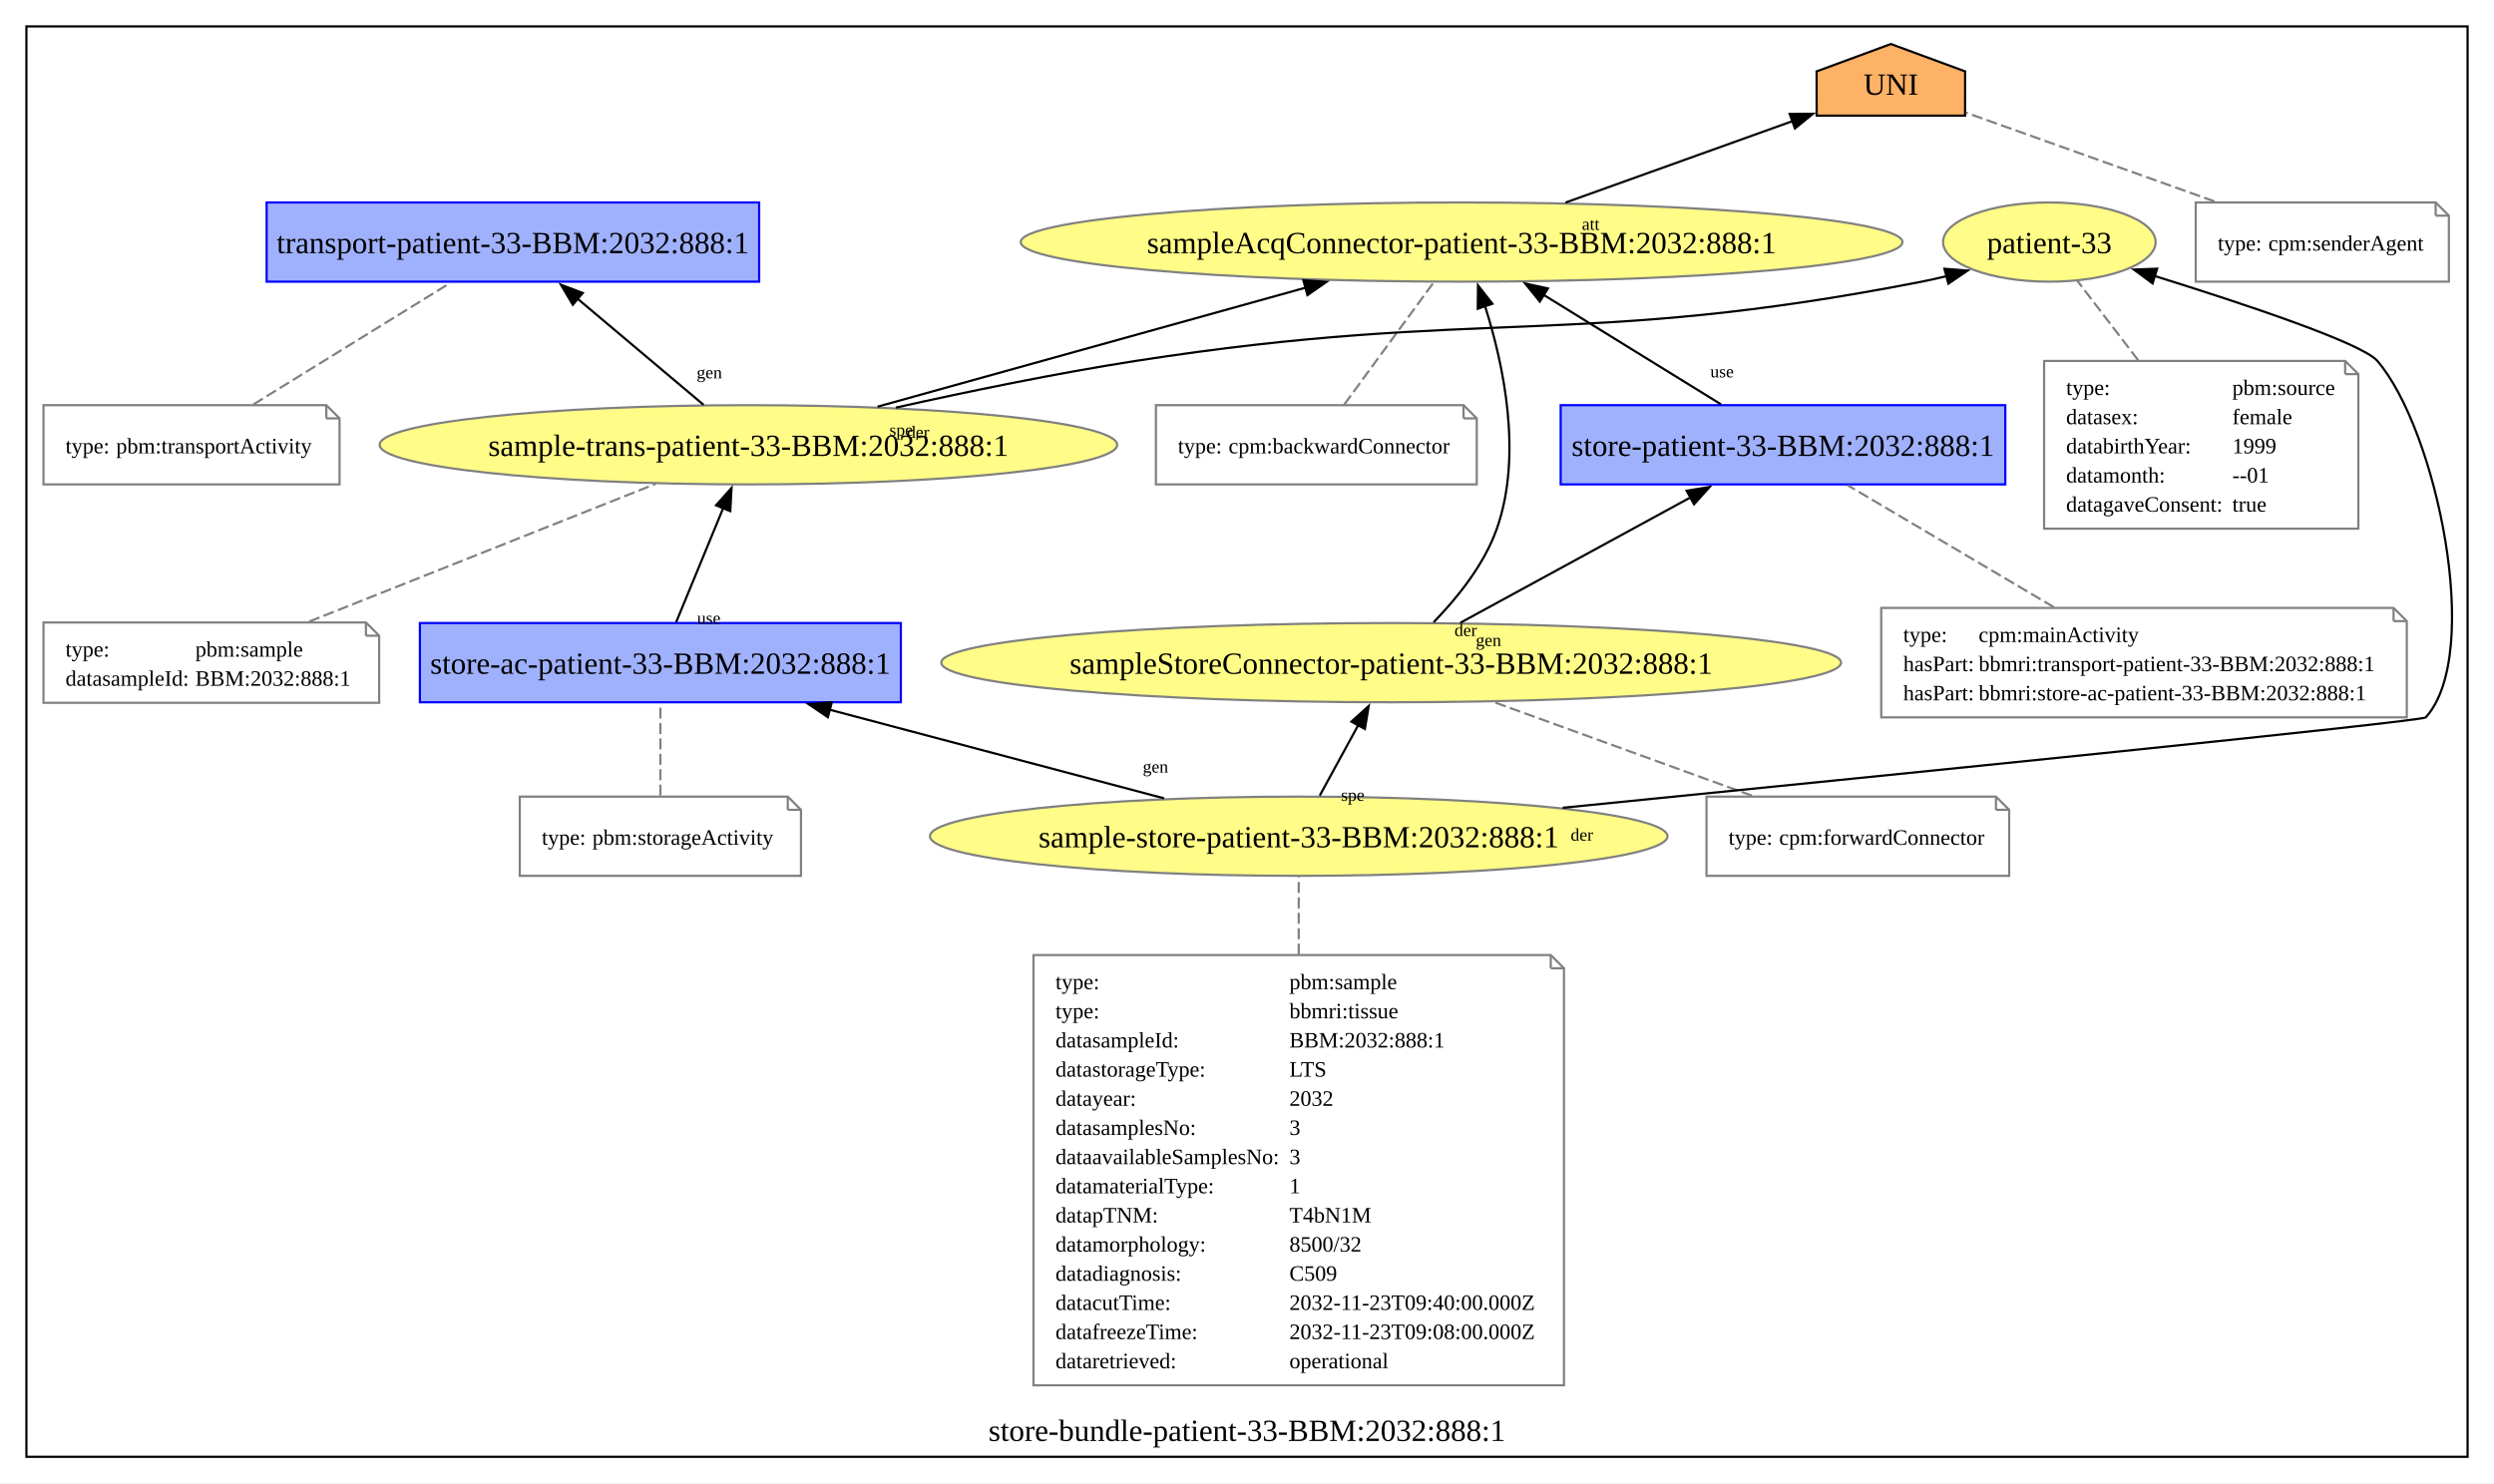
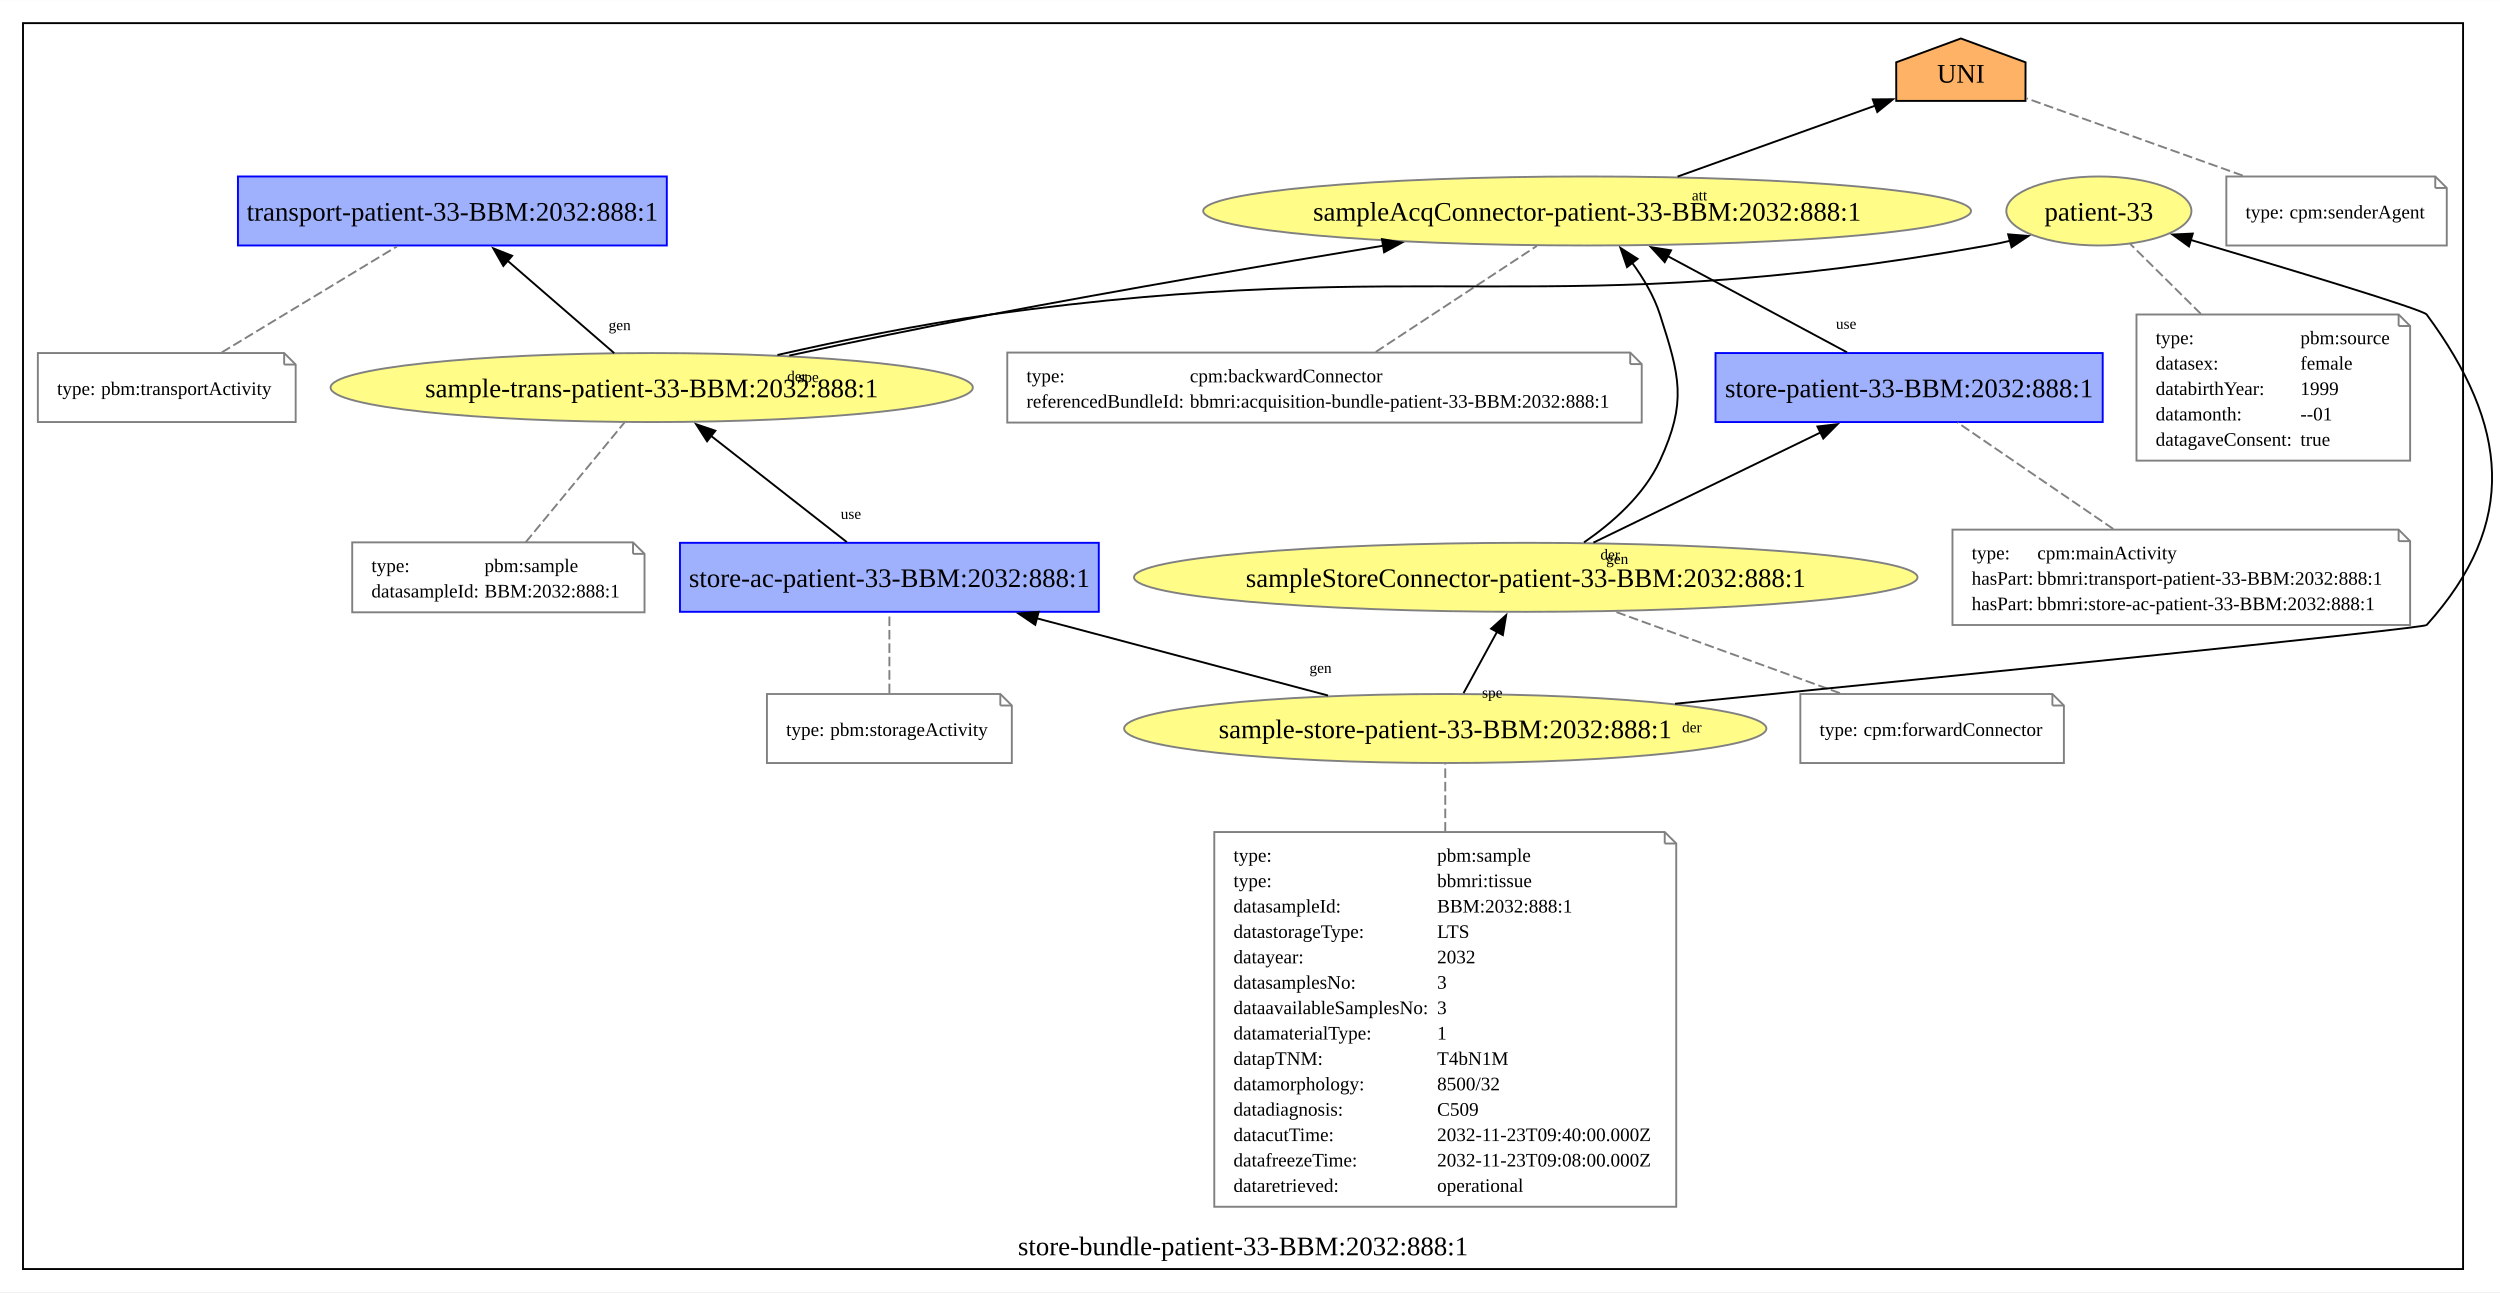
- <svg xmlns="http://www.w3.org/2000/svg" xmlns:xlink="http://www.w3.org/1999/xlink" width="1133pt" height="674pt" viewBox="0.00 0.00 1133.00 674.00">
+ <svg xmlns="http://www.w3.org/2000/svg" xmlns:xlink="http://www.w3.org/1999/xlink" width="1304pt" height="674pt" viewBox="0.00 0.00 1304.27 674.00">
  <g id="graph0" class="graph" transform="scale(1 1) rotate(0) translate(4 670)">
-     <polygon fill="white" stroke="none" points="-4,4 -4,-670 1129,-670 1129,4 -4,4" />
+     <polygon fill="white" stroke="none" points="-4,4 -4,-670 1300.27,-670 1300.27,4 -4,4" />
    <g id="clust1" class="cluster">
      <g id="a_clust1">
        <a xlink:href="http://www.bbmri.cz/schemas/biobank/datastore-bundle-patient-33-BBM:2032:888:1" xlink:title="store-bundle-patient-33-BBM:2032:888:1">
-           <polygon fill="none" stroke="black" points="8,-8 8,-658 1117,-658 1117,-8 8,-8" />
-           <text text-anchor="middle" x="562.5" y="-15.2" font-family="Times New Roman,serif" font-size="14.00">store-bundle-patient-33-BBM:2032:888:1</text>
+           <polygon fill="none" stroke="black" points="8,-8 8,-658 1281,-658 1281,-8 8,-8" />
+           <text text-anchor="middle" x="644.5" y="-15.2" font-family="Times New Roman,serif" font-size="14.00">store-bundle-patient-33-BBM:2032:888:1</text>
        </a>
      </g>
    </g>
    <g id="node1" class="node">
      <g id="a_node1">
        <a xlink:href="http://www.bbmri.cz/schemas/biobank/datastore-patient-33-BBM:2032:888:1" xlink:title="store-patient-33-BBM:2032:888:1">
-           <polygon fill="#9fb1fc" stroke="#0000ff" points="907,-485.88 705,-485.88 705,-449.88 907,-449.88 907,-485.88" />
-           <text text-anchor="middle" x="806" y="-462.82" font-family="Times New Roman,serif" font-size="14.00">store-patient-33-BBM:2032:888:1</text>
+           <polygon fill="#9fb1fc" stroke="#0000ff" points="1093,-485.88 891,-485.88 891,-449.88 1093,-449.88 1093,-485.88" />
+           <text text-anchor="middle" x="992" y="-462.82" font-family="Times New Roman,serif" font-size="14.00">store-patient-33-BBM:2032:888:1</text>
        </a>
      </g>
    </g>
    <g id="node7" class="node">
      <g id="a_node7">
        <a xlink:href="http://www.bbmri.cz/schemas/biobank/datasampleAcqConnector-patient-33-BBM:2032:888:1" xlink:title="sampleAcqConnector-patient-33-BBM:2032:888:1">
-           <ellipse fill="#fffc87" stroke="#808080" cx="660" cy="-560" rx="200.29" ry="18" />
-           <text text-anchor="middle" x="660" y="-554.95" font-family="Times New Roman,serif" font-size="14.00">sampleAcqConnector-patient-33-BBM:2032:888:1</text>
+           <ellipse fill="#fffc87" stroke="#808080" cx="824" cy="-560" rx="200.29" ry="18" />
+           <text text-anchor="middle" x="824" y="-554.95" font-family="Times New Roman,serif" font-size="14.00">
+         sampleAcqConnector-patient-33-BBM:2032:888:1
+     </text>
        </a>
      </g>
    </g>
    <g id="edge10" class="edge">
-       <path fill="none" stroke="black" d="M777.85,-486.25C754.88,-500.43 722.24,-520.58 697.13,-536.08" />
-       <polygon fill="black" stroke="black" points="695.53,-532.96 688.86,-541.19 699.2,-538.91 695.53,-532.96" />
-       <text text-anchor="middle" x="778.29" y="-498.52" font-family="Times New Roman,serif" font-size="8.00">use</text>
+       <path fill="none" stroke="black" d="M959.61,-486.25C932.91,-500.57 894.86,-520.99 865.86,-536.55" />
+       <polygon fill="black" stroke="black" points="864.5,-533.3 857.34,-541.11 867.81,-539.47 864.5,-533.3" />
+       <text text-anchor="middle" x="959.14" y="-498.52" font-family="Times New Roman,serif" font-size="8.00">use</text>
    </g>
    <g id="node2" class="node">
-       <polygon fill="none" stroke="gray" points="1083.38,-393.75 850.62,-393.75 850.62,-344 1089.38,-344 1089.38,-387.75 1083.38,-393.75" />
-       <polyline fill="none" stroke="gray" points="1083.38,-393.75 1083.38,-387.75" />
-       <polyline fill="none" stroke="gray" points="1089.38,-387.75 1083.38,-387.75" />
-       <text text-anchor="start" x="860.62" y="-378.25" font-family="Times New Roman,serif" font-size="10.00">type:</text>
-       <text text-anchor="start" x="894.88" y="-378.25" font-family="Times New Roman,serif" font-size="10.00">cpm:mainActivity</text>
-       <text text-anchor="start" x="860.62" y="-365" font-family="Times New Roman,serif" font-size="10.00">hasPart:</text>
-       <text text-anchor="start" x="894.88" y="-365" font-family="Times New Roman,serif" font-size="10.00">bbmri:transport-patient-33-BBM:2032:888:1</text>
-       <text text-anchor="start" x="860.62" y="-351.75" font-family="Times New Roman,serif" font-size="10.00">hasPart:</text>
-       <text text-anchor="start" x="894.88" y="-351.75" font-family="Times New Roman,serif" font-size="10.00">bbmri:store-ac-patient-33-BBM:2032:888:1</text>
+       <polygon fill="none" stroke="gray" points="1247.38,-393.75 1014.62,-393.75 1014.62,-344 1253.38,-344 1253.38,-387.75 1247.38,-393.75" />
+       <polyline fill="none" stroke="gray" points="1247.38,-393.75 1247.38,-387.75" />
+       <polyline fill="none" stroke="gray" points="1253.38,-387.75 1247.38,-387.75" />
+       <text text-anchor="start" x="1024.62" y="-378.25" font-family="Times New Roman,serif" font-size="10.00">type:</text>
+       <text text-anchor="start" x="1058.88" y="-378.25" font-family="Times New Roman,serif" font-size="10.00">
+         cpm:mainActivity
+     </text>
+       <text text-anchor="start" x="1024.62" y="-365" font-family="Times New Roman,serif" font-size="10.00">hasPart:</text>
+       <text text-anchor="start" x="1058.88" y="-365" font-family="Times New Roman,serif" font-size="10.00">bbmri:transport-patient-33-BBM:2032:888:1</text>
+       <text text-anchor="start" x="1024.62" y="-351.75" font-family="Times New Roman,serif" font-size="10.00">hasPart:
+     </text>
+       <text text-anchor="start" x="1058.88" y="-351.75" font-family="Times New Roman,serif" font-size="10.00">bbmri:store-ac-patient-33-BBM:2032:888:1</text>
    </g>
    <g id="edge1" class="edge">
-       <path fill="none" stroke="gray" stroke-dasharray="5,2" d="M929.04,-394.1C899.91,-411.33 861.48,-434.06 835.37,-449.5" />
+       <path fill="none" stroke="gray" stroke-dasharray="5,2" d="M1098.53,-394.1C1073.23,-411.39 1039.82,-434.21 1017.21,-449.65" />
    </g>
    <g id="node3" class="node">
      <g id="a_node3">
        <a xlink:href="http://www.bbmri.cz/schemas/biobank/datatransport-patient-33-BBM:2032:888:1" xlink:title="transport-patient-33-BBM:2032:888:1">
-           <polygon fill="#9fb1fc" stroke="#0000ff" points="340.88,-578 117.13,-578 117.13,-542 340.88,-542 340.88,-578" />
-           <text text-anchor="middle" x="229" y="-554.95" font-family="Times New Roman,serif" font-size="14.00">transport-patient-33-BBM:2032:888:1</text>
+           <polygon fill="#9fb1fc" stroke="#0000ff" points="343.88,-578 120.13,-578 120.13,-542 343.88,-542 343.88,-578" />
+           <text text-anchor="middle" x="232" y="-554.95" font-family="Times New Roman,serif" font-size="14.00">transport-patient-33-BBM:2032:888:1</text>
        </a>
      </g>
    </g>
    <g id="node4" class="node">
      <polygon fill="none" stroke="gray" points="144.25,-485.88 15.75,-485.88 15.75,-449.88 150.25,-449.88 150.25,-479.88 144.25,-485.88" />
      <polyline fill="none" stroke="gray" points="144.25,-485.88 144.25,-479.88" />
      <polyline fill="none" stroke="gray" points="150.25,-479.88 144.25,-479.88" />
      <text text-anchor="start" x="25.75" y="-464" font-family="Times New Roman,serif" font-size="10.00">type:</text>
      <text text-anchor="start" x="48.75" y="-464" font-family="Times New Roman,serif" font-size="10.00">pbm:transportActivity</text>
    </g>
    <g id="edge2" class="edge">
-       <path fill="none" stroke="gray" stroke-dasharray="5,2" d="M111.15,-486.25C136.92,-502.16 174.87,-525.58 200.69,-541.52" />
+       <path fill="none" stroke="gray" stroke-dasharray="5,2" d="M111.73,-486.25C138.03,-502.16 176.75,-525.58 203.11,-541.52" />
    </g>
    <g id="node5" class="node">
      <g id="a_node5">
        <a xlink:href="http://www.bbmri.cz/schemas/biobank/datastore-ac-patient-33-BBM:2032:888:1" xlink:title="store-ac-patient-33-BBM:2032:888:1">
-           <polygon fill="#9fb1fc" stroke="#0000ff" points="405.25,-386.88 186.75,-386.88 186.75,-350.88 405.25,-350.88 405.25,-386.88" />
-           <text text-anchor="middle" x="296" y="-363.82" font-family="Times New Roman,serif" font-size="14.00">store-ac-patient-33-BBM:2032:888:1</text>
+           <polygon fill="#9fb1fc" stroke="#0000ff" points="569.25,-386.88 350.75,-386.88 350.75,-350.88 569.25,-350.88 569.25,-386.88" />
+           <text text-anchor="middle" x="460" y="-363.82" font-family="Times New Roman,serif" font-size="14.00">store-ac-patient-33-BBM:2032:888:1</text>
        </a>
      </g>
    </g>
    <g id="node11" class="node">
      <g id="a_node11">
        <a xlink:href="http://www.bbmri.cz/schemas/biobank/datasample-trans-patient-33-BBM:2032:888:1" xlink:title="sample-trans-patient-33-BBM:2032:888:1">
          <ellipse fill="#fffc87" stroke="#808080" cx="336" cy="-467.88" rx="167.53" ry="18" />
          <text text-anchor="middle" x="336" y="-462.82" font-family="Times New Roman,serif" font-size="14.00">sample-trans-patient-33-BBM:2032:888:1</text>
        </a>
      </g>
    </g>
    <g id="edge16" class="edge">
-       <path fill="none" stroke="black" d="M303.15,-387.22C309.12,-401.7 317.75,-422.61 324.66,-439.38" />
-       <polygon fill="black" stroke="black" points="321.29,-440.37 328.33,-448.28 327.76,-437.71 321.29,-440.37" />
-       <text text-anchor="middle" x="318.02" y="-386.47" font-family="Times New Roman,serif" font-size="8.00">use</text>
+       <path fill="none" stroke="black" d="M437.83,-387.22C418.08,-402.67 388.98,-425.43 366.94,-442.67" />
+       <polygon fill="black" stroke="black" points="364.89,-439.83 359.17,-448.75 369.2,-445.35 364.89,-439.83" />
+       <text text-anchor="middle" x="439.93" y="-399.34" font-family="Times New Roman,serif" font-size="8.00">use</text>
    </g>
    <g id="node6" class="node">
-       <polygon fill="none" stroke="gray" points="353.88,-308 232.12,-308 232.12,-272 359.88,-272 359.88,-302 353.88,-308" />
-       <polyline fill="none" stroke="gray" points="353.88,-308 353.88,-302" />
-       <polyline fill="none" stroke="gray" points="359.88,-302 353.88,-302" />
-       <text text-anchor="start" x="242.12" y="-286.12" font-family="Times New Roman,serif" font-size="10.00">type:</text>
-       <text text-anchor="start" x="265.12" y="-286.12" font-family="Times New Roman,serif" font-size="10.00">pbm:storageActivity</text>
+       <polygon fill="none" stroke="gray" points="517.88,-308 396.12,-308 396.12,-272 523.88,-272 523.88,-302 517.88,-308" />
+       <polyline fill="none" stroke="gray" points="517.88,-308 517.88,-302" />
+       <polyline fill="none" stroke="gray" points="523.88,-302 517.88,-302" />
+       <text text-anchor="start" x="406.12" y="-286.12" font-family="Times New Roman,serif" font-size="10.00">type:</text>
+       <text text-anchor="start" x="429.12" y="-286.12" font-family="Times New Roman,serif" font-size="10.00">
+         pbm:storageActivity
+     </text>
    </g>
    <g id="edge3" class="edge">
-       <path fill="none" stroke="gray" stroke-dasharray="5,2" d="M296,-308.44C296,-321.03 296,-337.93 296,-350.5" />
+       <path fill="none" stroke="gray" stroke-dasharray="5,2" d="M460,-308.44C460,-321.03 460,-337.93 460,-350.5" />
    </g>
    <g id="node17" class="node">
      <g id="a_node17">
        <a xlink:href="http://www.bbmri.cz/schemas/biobank/dataUNI" xlink:title="UNI">
-           <polygon fill="#fdb266" stroke="black" points="888.74,-637.56 855,-650 821.26,-637.56 821.29,-617.44 888.71,-617.44 888.74,-637.56" />
-           <text text-anchor="middle" x="855" y="-626.95" font-family="Times New Roman,serif" font-size="14.00">UNI</text>
+           <polygon fill="#fdb266" stroke="black" points="1052.74,-637.56 1019,-650 985.26,-637.56 985.29,-617.44 1052.71,-617.44 1052.74,-637.56" />
+           <text text-anchor="middle" x="1019" y="-626.95" font-family="Times New Roman,serif" font-size="14.00">UNI</text>
        </a>
      </g>
    </g>
    <g id="edge12" class="edge">
-       <path fill="none" stroke="black" d="M707.2,-577.95C738.66,-589.24 779.74,-603.98 810.6,-615.06" />
-       <polygon fill="black" stroke="black" points="809.04,-618.22 819.64,-618.31 811.41,-611.63 809.04,-618.22" />
-       <text text-anchor="middle" x="718.65" y="-565.53" font-family="Times New Roman,serif" font-size="8.00">att</text>
+       <path fill="none" stroke="black" d="M871.2,-577.95C902.66,-589.24 943.74,-603.98 974.6,-615.06" />
+       <polygon fill="black" stroke="black" points="973.04,-618.22 983.64,-618.31 975.41,-611.63 973.04,-618.22" />
+       <text text-anchor="middle" x="882.65" y="-565.53" font-family="Times New Roman,serif" font-size="8.00">att</text>
    </g>
    <g id="node8" class="node">
-       <polygon fill="none" stroke="gray" points="660.88,-485.88 521.12,-485.88 521.12,-449.88 666.88,-449.88 666.88,-479.88 660.88,-485.88" />
-       <polyline fill="none" stroke="gray" points="660.88,-485.88 660.88,-479.88" />
-       <polyline fill="none" stroke="gray" points="666.88,-479.88 660.88,-479.88" />
-       <text text-anchor="start" x="531.12" y="-464" font-family="Times New Roman,serif" font-size="10.00">type:</text>
-       <text text-anchor="start" x="554.12" y="-464" font-family="Times New Roman,serif" font-size="10.00">cpm:backwardConnector</text>
+       <polygon fill="none" stroke="gray" points="846.5,-486.12 521.5,-486.12 521.5,-449.62 852.5,-449.62 852.5,-480.12 846.5,-486.12" />
+       <polyline fill="none" stroke="gray" points="846.5,-486.12 846.5,-480.12" />
+       <polyline fill="none" stroke="gray" points="852.5,-480.12 846.5,-480.12" />
+       <text text-anchor="start" x="531.5" y="-470.62" font-family="Times New Roman,serif" font-size="10.00">type:</text>
+       <text text-anchor="start" x="616.75" y="-470.62" font-family="Times New Roman,serif" font-size="10.00">
+         cpm:backwardConnector
+     </text>
+       <text text-anchor="start" x="531.5" y="-457.38" font-family="Times New Roman,serif" font-size="10.00">
+         referencedBundleId:
+     </text>
+       <text text-anchor="start" x="616.75" y="-457.38" font-family="Times New Roman,serif" font-size="10.00">
+         bbmri:acquisition-bundle-patient-33-BBM:2032:888:1
+     </text>
    </g>
    <g id="edge4" class="edge">
-       <path fill="none" stroke="gray" stroke-dasharray="5,2" d="M606.73,-486.25C618.41,-502.21 635.64,-525.73 647.31,-541.68" />
+       <path fill="none" stroke="gray" stroke-dasharray="5,2" d="M713.74,-486.47C738.04,-502.45 773.66,-525.89 797.79,-541.76" />
    </g>
    <g id="node9" class="node">
      <g id="a_node9">
        <a xlink:href="http://www.bbmri.cz/schemas/biobank/datasampleStoreConnector-patient-33-BBM:2032:888:1" xlink:title="sampleStoreConnector-patient-33-BBM:2032:888:1">
-           <ellipse fill="#fffc87" stroke="#808080" cx="628" cy="-368.88" rx="204.38" ry="18" />
-           <text text-anchor="middle" x="628" y="-363.82" font-family="Times New Roman,serif" font-size="14.00">sampleStoreConnector-patient-33-BBM:2032:888:1</text>
+           <ellipse fill="#fffc87" stroke="#808080" cx="792" cy="-368.88" rx="204.38" ry="18" />
+           <text text-anchor="middle" x="792" y="-363.82" font-family="Times New Roman,serif" font-size="14.00">
+         sampleStoreConnector-patient-33-BBM:2032:888:1
+     </text>
        </a>
      </g>
    </g>
    <g id="edge11" class="edge">
-       <path fill="none" stroke="black" d="M659.41,-386.99C688.5,-402.85 731.97,-426.54 764.03,-444" />
-       <polygon fill="black" stroke="black" points="762.22,-447 772.67,-448.71 765.57,-440.85 762.22,-447" />
-       <text text-anchor="middle" x="672.21" y="-376.45" font-family="Times New Roman,serif" font-size="8.00">gen</text>
+       <path fill="none" stroke="black" d="M827.3,-386.99C860.26,-402.98 909.67,-426.95 945.77,-444.45" />
+       <polygon fill="black" stroke="black" points="944.16,-447.56 954.68,-448.78 947.21,-441.26 944.16,-447.56" />
+       <text text-anchor="middle" x="839.71" y="-375.85" font-family="Times New Roman,serif" font-size="8.00">gen</text>
    </g>
    <g id="edge13" class="edge">
-       <path fill="none" stroke="black" d="M647.27,-387.24C657.97,-398.22 670.26,-413.41 676,-429.75 687.75,-463.2 679.11,-504.16 670.64,-530.88" />
-       <polygon fill="black" stroke="black" points="667.34,-529.71 667.45,-540.31 673.97,-531.96 667.34,-529.71" />
-       <text text-anchor="middle" x="661.85" y="-381" font-family="Times New Roman,serif" font-size="8.00">der</text>
+       <path fill="none" stroke="black" d="M822.39,-387.1C837.29,-397.36 853.77,-411.88 862,-429.75 876.18,-460.53 872.37,-473.74 862,-506 858.91,-515.61 853.37,-524.95 847.45,-533.04" />
+       <polygon fill="black" stroke="black" points="844.84,-530.71 841.4,-540.73 850.34,-535.04 844.84,-530.71" />
+       <text text-anchor="middle" x="836.03" y="-378.13" font-family="Times New Roman,serif" font-size="8.00">der</text>
    </g>
    <g id="node10" class="node">
-       <polygon fill="none" stroke="gray" points="902.75,-308 771.25,-308 771.25,-272 908.75,-272 908.75,-302 902.75,-308" />
-       <polyline fill="none" stroke="gray" points="902.75,-308 902.75,-302" />
-       <polyline fill="none" stroke="gray" points="908.75,-302 902.75,-302" />
-       <text text-anchor="start" x="781.25" y="-286.12" font-family="Times New Roman,serif" font-size="10.00">type:</text>
-       <text text-anchor="start" x="804.25" y="-286.12" font-family="Times New Roman,serif" font-size="10.00">cpm:forwardConnector</text>
+       <polygon fill="none" stroke="gray" points="1066.75,-308 935.25,-308 935.25,-272 1072.75,-272 1072.75,-302 1066.75,-308" />
+       <polyline fill="none" stroke="gray" points="1066.75,-308 1066.75,-302" />
+       <polyline fill="none" stroke="gray" points="1072.75,-302 1066.75,-302" />
+       <text text-anchor="start" x="945.25" y="-286.12" font-family="Times New Roman,serif" font-size="10.00">type:</text>
+       <text text-anchor="start" x="968.25" y="-286.12" font-family="Times New Roman,serif" font-size="10.00">
+         cpm:forwardConnector
+     </text>
    </g>
    <g id="edge5" class="edge">
-       <path fill="none" stroke="gray" stroke-dasharray="5,2" d="M791.89,-308.44C756.83,-321.16 709.58,-338.29 674.82,-350.9" />
+       <path fill="none" stroke="gray" stroke-dasharray="5,2" d="M955.89,-308.44C920.83,-321.16 873.58,-338.29 838.82,-350.9" />
    </g>
    <g id="edge15" class="edge">
-       <path fill="none" stroke="black" d="M315.62,-486.04C299.36,-499.73 276.38,-519.09 258.17,-534.43" />
-       <polygon fill="black" stroke="black" points="256.22,-531.5 250.82,-540.62 260.73,-536.85 256.22,-531.5" />
-       <text text-anchor="middle" x="318.25" y="-498.08" font-family="Times New Roman,serif" font-size="8.00">gen</text>
+       <path fill="none" stroke="black" d="M316.44,-485.83C300.66,-499.5 278.25,-518.92 260.48,-534.32" />
+       <polygon fill="black" stroke="black" points="258.59,-531.32 253.33,-540.52 263.18,-536.61 258.59,-531.32" />
+       <text text-anchor="middle" x="319.28" y="-497.83" font-family="Times New Roman,serif" font-size="8.00">gen</text>
    </g>
    <g id="edge14" class="edge">
-       <path fill="none" stroke="black" d="M394.67,-485.2C449.32,-500.4 530.9,-523.09 589.16,-539.29" />
-       <polygon fill="black" stroke="black" points="588.09,-542.63 598.66,-541.94 589.96,-535.89 588.09,-542.63" />
-       <text text-anchor="middle" x="405.38" y="-471.97" font-family="Times New Roman,serif" font-size="8.00">spe</text>
+       <path fill="none" stroke="black" d="M407.79,-484.58C439.91,-491.44 478.3,-499.41 513,-506 581.01,-518.92 657.66,-532 717.86,-541.94" />
+       <polygon fill="black" stroke="black" points="716.97,-545.34 727.4,-543.51 718.1,-538.43 716.97,-545.34" />
+       <text text-anchor="middle" x="417.83" y="-470.71" font-family="Times New Roman,serif" font-size="8.00">spe</text>
    </g>
    <g id="node15" class="node">
      <g id="a_node15">
        <a xlink:href="http://www.bbmri.cz/schemas/biobank/datapatient-33" xlink:title="patient-33">
-           <ellipse fill="#fffc87" stroke="#808080" cx="927" cy="-560" rx="48.28" ry="18" />
-           <text text-anchor="middle" x="927" y="-554.95" font-family="Times New Roman,serif" font-size="14.00">patient-33</text>
+           <ellipse fill="#fffc87" stroke="#808080" cx="1091" cy="-560" rx="48.28" ry="18" />
+           <text text-anchor="middle" x="1091" y="-554.95" font-family="Times New Roman,serif" font-size="14.00">
+         patient-33
+     </text>
        </a>
      </g>
    </g>
    <g id="edge19" class="edge">
-       <path fill="none" stroke="black" d="M402.97,-484.77C435.69,-492.08 475.74,-500.36 512,-506 669.58,-530.49 712.48,-511.44 869,-542 872.77,-542.74 876.65,-543.61 880.53,-544.57" />
-       <polygon fill="black" stroke="black" points="879.34,-547.87 889.9,-547.05 881.13,-541.1 879.34,-547.87" />
-       <text text-anchor="middle" x="413.1" y="-470.98" font-family="Times New Roman,serif" font-size="8.00">der</text>
+       <path fill="none" stroke="black" d="M401.6,-484.88C434.8,-492.41 475.84,-500.84 513,-506 742.46,-537.85 804.96,-501.18 1033,-542 1036.83,-542.69 1040.78,-543.53 1044.71,-544.47" />
+       <polygon fill="black" stroke="black" points="1043.68,-547.82 1054.24,-546.96 1045.45,-541.05 1043.68,-547.82" />
+       <text text-anchor="middle" x="411.76" y="-471.12" font-family="Times New Roman,serif" font-size="8.00">der</text>
    </g>
    <g id="node12" class="node">
-       <polygon fill="none" stroke="gray" points="162.25,-387.12 15.75,-387.12 15.75,-350.62 168.25,-350.62 168.25,-381.12 162.25,-387.12" />
-       <polyline fill="none" stroke="gray" points="162.25,-387.12 162.25,-381.12" />
-       <polyline fill="none" stroke="gray" points="168.25,-381.12 162.25,-381.12" />
-       <text text-anchor="start" x="25.75" y="-371.62" font-family="Times New Roman,serif" font-size="10.00">type:</text>
-       <text text-anchor="start" x="84.75" y="-371.62" font-family="Times New Roman,serif" font-size="10.00">pbm:sample</text>
-       <text text-anchor="start" x="25.75" y="-358.38" font-family="Times New Roman,serif" font-size="10.00">datasampleId:</text>
-       <text text-anchor="start" x="84.75" y="-358.38" font-family="Times New Roman,serif" font-size="10.00">BBM:2032:888:1</text>
+       <polygon fill="none" stroke="gray" points="326.25,-387.12 179.75,-387.12 179.75,-350.62 332.25,-350.62 332.25,-381.12 326.25,-387.12" />
+       <polyline fill="none" stroke="gray" points="326.25,-387.12 326.25,-381.12" />
+       <polyline fill="none" stroke="gray" points="332.25,-381.12 326.25,-381.12" />
+       <text text-anchor="start" x="189.75" y="-371.62" font-family="Times New Roman,serif" font-size="10.00">type:</text>
+       <text text-anchor="start" x="248.75" y="-371.62" font-family="Times New Roman,serif" font-size="10.00">pbm:sample
+     </text>
+       <text text-anchor="start" x="189.75" y="-358.38" font-family="Times New Roman,serif" font-size="10.00">
+         datasampleId:
+     </text>
+       <text text-anchor="start" x="248.75" y="-358.38" font-family="Times New Roman,serif" font-size="10.00">
+         BBM:2032:888:1
+     </text>
    </g>
    <g id="edge6" class="edge">
-       <path fill="none" stroke="gray" stroke-dasharray="5,2" d="M136.47,-387.55C181.28,-405.37 249.92,-432.65 293.88,-450.13" />
+       <path fill="none" stroke="gray" stroke-dasharray="5,2" d="M270.3,-387.22C284.86,-404.87 307.3,-432.08 321.82,-449.68" />
    </g>
    <g id="node13" class="node">
      <g id="a_node13">
        <a xlink:href="http://www.bbmri.cz/schemas/biobank/datasample-store-patient-33-BBM:2032:888:1" xlink:title="sample-store-patient-33-BBM:2032:888:1">
-           <ellipse fill="#fffc87" stroke="#808080" cx="586" cy="-290" rx="167.53" ry="18" />
-           <text text-anchor="middle" x="586" y="-284.95" font-family="Times New Roman,serif" font-size="14.00">sample-store-patient-33-BBM:2032:888:1</text>
+           <ellipse fill="#fffc87" stroke="#808080" cx="750" cy="-290" rx="167.53" ry="18" />
+           <text text-anchor="middle" x="750" y="-284.95" font-family="Times New Roman,serif" font-size="14.00">sample-store-patient-33-BBM:2032:888:1</text>
        </a>
      </g>
    </g>
    <g id="edge17" class="edge">
-       <path fill="none" stroke="black" d="M524.85,-307.21C480.53,-318.96 420.28,-334.93 372.72,-347.54" />
-       <polygon fill="black" stroke="black" points="372.09,-344.08 363.32,-350.03 373.88,-350.85 372.09,-344.08" />
-       <text text-anchor="middle" x="520.93" y="-318.96" font-family="Times New Roman,serif" font-size="8.00">gen</text>
+       <path fill="none" stroke="black" d="M688.85,-307.21C644.53,-318.96 584.28,-334.93 536.72,-347.54" />
+       <polygon fill="black" stroke="black" points="536.09,-344.08 527.32,-350.03 537.88,-350.85 536.09,-344.08" />
+       <text text-anchor="middle" x="684.93" y="-318.96" font-family="Times New Roman,serif" font-size="8.00">gen</text>
    </g>
    <g id="edge18" class="edge">
-       <path fill="none" stroke="black" d="M595.53,-308.44C600.69,-317.88 607.17,-329.75 612.99,-340.4" />
-       <polygon fill="black" stroke="black" points="609.92,-342.07 617.78,-349.17 616.06,-338.72 609.92,-342.07" />
-       <text text-anchor="middle" x="610.53" y="-306.07" font-family="Times New Roman,serif" font-size="8.00">spe</text>
+       <path fill="none" stroke="black" d="M759.53,-308.44C764.69,-317.88 771.17,-329.75 776.99,-340.4" />
+       <polygon fill="black" stroke="black" points="773.92,-342.07 781.78,-349.17 780.06,-338.72 773.92,-342.07" />
+       <text text-anchor="middle" x="774.53" y="-306.07" font-family="Times New Roman,serif" font-size="8.00">spe</text>
    </g>
    <g id="edge20" class="edge">
-       <path fill="none" stroke="black" d="M705.88,-302.92C856.68,-317.98 1096.36,-342.18 1098,-344 1124.26,-373.12 1102.79,-474.91 1076,-506 1069.04,-514.07 1015.72,-531.85 974.82,-544.59" />
-       <polygon fill="black" stroke="black" points="973.9,-541.21 965.38,-547.51 975.97,-547.9 973.9,-541.21" />
-       <text text-anchor="middle" x="714.63" y="-288.01" font-family="Times New Roman,serif" font-size="8.00">der</text>
+       <path fill="none" stroke="black" d="M869.88,-302.92C1020.68,-317.98 1260.36,-342.18 1262,-344 1310.22,-397.47 1304.72,-448.04 1262,-506 1260.09,-508.6 1188.8,-530.1 1138.88,-544.9" />
+       <polygon fill="black" stroke="black" points="1138.01,-541.51 1129.41,-547.71 1139.99,-548.22 1138.01,-541.51" />
+       <text text-anchor="middle" x="878.63" y="-288.01" font-family="Times New Roman,serif" font-size="8.00">der</text>
    </g>
    <g id="node14" class="node">
-       <polygon fill="none" stroke="gray" points="700.5,-236 465.5,-236 465.5,-40.5 706.5,-40.5 706.5,-230 700.5,-236" />
-       <polyline fill="none" stroke="gray" points="700.5,-236 700.5,-230" />
-       <polyline fill="none" stroke="gray" points="706.5,-230 700.5,-230" />
-       <text text-anchor="start" x="475.5" y="-220.5" font-family="Times New Roman,serif" font-size="10.00">type:</text>
-       <text text-anchor="start" x="581.75" y="-220.5" font-family="Times New Roman,serif" font-size="10.00">pbm:sample</text>
-       <text text-anchor="start" x="475.5" y="-207.25" font-family="Times New Roman,serif" font-size="10.00">type:</text>
-       <text text-anchor="start" x="581.75" y="-207.25" font-family="Times New Roman,serif" font-size="10.00">bbmri:tissue</text>
-       <text text-anchor="start" x="475.5" y="-194" font-family="Times New Roman,serif" font-size="10.00">datasampleId:</text>
-       <text text-anchor="start" x="581.75" y="-194" font-family="Times New Roman,serif" font-size="10.00">BBM:2032:888:1</text>
-       <text text-anchor="start" x="475.5" y="-180.75" font-family="Times New Roman,serif" font-size="10.00">datastorageType:</text>
-       <text text-anchor="start" x="581.75" y="-180.75" font-family="Times New Roman,serif" font-size="10.00">LTS</text>
-       <text text-anchor="start" x="475.5" y="-167.5" font-family="Times New Roman,serif" font-size="10.00">datayear:</text>
-       <text text-anchor="start" x="581.75" y="-167.5" font-family="Times New Roman,serif" font-size="10.00">2032</text>
-       <text text-anchor="start" x="475.5" y="-154.25" font-family="Times New Roman,serif" font-size="10.00">datasamplesNo:</text>
-       <text text-anchor="start" x="581.75" y="-154.25" font-family="Times New Roman,serif" font-size="10.00">3</text>
-       <text text-anchor="start" x="475.5" y="-141" font-family="Times New Roman,serif" font-size="10.00">dataavailableSamplesNo:</text>
-       <text text-anchor="start" x="581.75" y="-141" font-family="Times New Roman,serif" font-size="10.00">3</text>
-       <text text-anchor="start" x="475.5" y="-127.75" font-family="Times New Roman,serif" font-size="10.00">datamaterialType:</text>
-       <text text-anchor="start" x="581.75" y="-127.75" font-family="Times New Roman,serif" font-size="10.00">1</text>
-       <text text-anchor="start" x="475.5" y="-114.5" font-family="Times New Roman,serif" font-size="10.00">datapTNM:</text>
-       <text text-anchor="start" x="581.75" y="-114.5" font-family="Times New Roman,serif" font-size="10.00">T4bN1M</text>
-       <text text-anchor="start" x="475.5" y="-101.25" font-family="Times New Roman,serif" font-size="10.00">datamorphology:</text>
-       <text text-anchor="start" x="581.75" y="-101.25" font-family="Times New Roman,serif" font-size="10.00">8500/32</text>
-       <text text-anchor="start" x="475.5" y="-88" font-family="Times New Roman,serif" font-size="10.00">datadiagnosis:</text>
-       <text text-anchor="start" x="581.75" y="-88" font-family="Times New Roman,serif" font-size="10.00">C509</text>
-       <text text-anchor="start" x="475.5" y="-74.75" font-family="Times New Roman,serif" font-size="10.00">datacutTime:</text>
-       <text text-anchor="start" x="581.75" y="-74.75" font-family="Times New Roman,serif" font-size="10.00">2032-11-23T09:40:00.000Z</text>
-       <text text-anchor="start" x="475.5" y="-61.5" font-family="Times New Roman,serif" font-size="10.00">datafreezeTime:</text>
-       <text text-anchor="start" x="581.75" y="-61.5" font-family="Times New Roman,serif" font-size="10.00">2032-11-23T09:08:00.000Z</text>
-       <text text-anchor="start" x="475.5" y="-48.25" font-family="Times New Roman,serif" font-size="10.00">dataretrieved:</text>
-       <text text-anchor="start" x="581.75" y="-48.25" font-family="Times New Roman,serif" font-size="10.00">operational</text>
+       <polygon fill="none" stroke="gray" points="864.5,-236 629.5,-236 629.5,-40.5 870.5,-40.5 870.5,-230 864.5,-236" />
+       <polyline fill="none" stroke="gray" points="864.5,-236 864.5,-230" />
+       <polyline fill="none" stroke="gray" points="870.5,-230 864.5,-230" />
+       <text text-anchor="start" x="639.5" y="-220.5" font-family="Times New Roman,serif" font-size="10.00">type:</text>
+       <text text-anchor="start" x="745.75" y="-220.5" font-family="Times New Roman,serif" font-size="10.00">pbm:sample
+     </text>
+       <text text-anchor="start" x="639.5" y="-207.25" font-family="Times New Roman,serif" font-size="10.00">type:</text>
+       <text text-anchor="start" x="745.75" y="-207.25" font-family="Times New Roman,serif" font-size="10.00">
+         bbmri:tissue
+     </text>
+       <text text-anchor="start" x="639.5" y="-194" font-family="Times New Roman,serif" font-size="10.00">datasampleId:
+     </text>
+       <text text-anchor="start" x="745.75" y="-194" font-family="Times New Roman,serif" font-size="10.00">BBM:2032:888:1
+     </text>
+       <text text-anchor="start" x="639.5" y="-180.75" font-family="Times New Roman,serif" font-size="10.00">
+         datastorageType:
+     </text>
+       <text text-anchor="start" x="745.75" y="-180.75" font-family="Times New Roman,serif" font-size="10.00">LTS</text>
+       <text text-anchor="start" x="639.5" y="-167.5" font-family="Times New Roman,serif" font-size="10.00">datayear:
+     </text>
+       <text text-anchor="start" x="745.75" y="-167.5" font-family="Times New Roman,serif" font-size="10.00">2032</text>
+       <text text-anchor="start" x="639.5" y="-154.25" font-family="Times New Roman,serif" font-size="10.00">
+         datasamplesNo:
+     </text>
+       <text text-anchor="start" x="745.75" y="-154.25" font-family="Times New Roman,serif" font-size="10.00">3</text>
+       <text text-anchor="start" x="639.5" y="-141" font-family="Times New Roman,serif" font-size="10.00">
+         dataavailableSamplesNo:
+     </text>
+       <text text-anchor="start" x="745.75" y="-141" font-family="Times New Roman,serif" font-size="10.00">3</text>
+       <text text-anchor="start" x="639.5" y="-127.75" font-family="Times New Roman,serif" font-size="10.00">
+         datamaterialType:
+     </text>
+       <text text-anchor="start" x="745.75" y="-127.75" font-family="Times New Roman,serif" font-size="10.00">1</text>
+       <text text-anchor="start" x="639.5" y="-114.5" font-family="Times New Roman,serif" font-size="10.00">datapTNM:
+     </text>
+       <text text-anchor="start" x="745.75" y="-114.5" font-family="Times New Roman,serif" font-size="10.00">T4bN1M</text>
+       <text text-anchor="start" x="639.5" y="-101.25" font-family="Times New Roman,serif" font-size="10.00">
+         datamorphology:
+     </text>
+       <text text-anchor="start" x="745.75" y="-101.25" font-family="Times New Roman,serif" font-size="10.00">8500/32
+     </text>
+       <text text-anchor="start" x="639.5" y="-88" font-family="Times New Roman,serif" font-size="10.00">datadiagnosis:
+     </text>
+       <text text-anchor="start" x="745.75" y="-88" font-family="Times New Roman,serif" font-size="10.00">C509</text>
+       <text text-anchor="start" x="639.5" y="-74.75" font-family="Times New Roman,serif" font-size="10.00">datacutTime:
+     </text>
+       <text text-anchor="start" x="745.75" y="-74.75" font-family="Times New Roman,serif" font-size="10.00">2032-11-23T09:40:00.000Z</text>
+       <text text-anchor="start" x="639.5" y="-61.5" font-family="Times New Roman,serif" font-size="10.00">
+         datafreezeTime:
+     </text>
+       <text text-anchor="start" x="745.75" y="-61.5" font-family="Times New Roman,serif" font-size="10.00">2032-11-23T09:08:00.000Z</text>
+       <text text-anchor="start" x="639.5" y="-48.25" font-family="Times New Roman,serif" font-size="10.00">
+         dataretrieved:
+     </text>
+       <text text-anchor="start" x="745.75" y="-48.25" font-family="Times New Roman,serif" font-size="10.00">operational
+     </text>
    </g>
    <g id="edge7" class="edge">
-       <path fill="none" stroke="gray" stroke-dasharray="5,2" d="M586,-236.2C586,-249.7 586,-262.14 586,-271.56" />
+       <path fill="none" stroke="gray" stroke-dasharray="5,2" d="M750,-236.2C750,-249.7 750,-262.14 750,-271.56" />
    </g>
    <g id="node16" class="node">
-       <polygon fill="none" stroke="gray" points="1061.38,-506 924.62,-506 924.62,-429.75 1067.38,-429.75 1067.38,-500 1061.38,-506" />
-       <polyline fill="none" stroke="gray" points="1061.38,-506 1061.38,-500" />
-       <polyline fill="none" stroke="gray" points="1067.38,-500 1061.38,-500" />
-       <text text-anchor="start" x="934.62" y="-490.5" font-family="Times New Roman,serif" font-size="10.00">type:</text>
-       <text text-anchor="start" x="1010.12" y="-490.5" font-family="Times New Roman,serif" font-size="10.00">pbm:source</text>
-       <text text-anchor="start" x="934.62" y="-477.25" font-family="Times New Roman,serif" font-size="10.00">datasex:</text>
-       <text text-anchor="start" x="1010.12" y="-477.25" font-family="Times New Roman,serif" font-size="10.00">female</text>
-       <text text-anchor="start" x="934.62" y="-464" font-family="Times New Roman,serif" font-size="10.00">databirthYear:</text>
-       <text text-anchor="start" x="1010.12" y="-464" font-family="Times New Roman,serif" font-size="10.00">1999</text>
-       <text text-anchor="start" x="934.62" y="-450.75" font-family="Times New Roman,serif" font-size="10.00">datamonth:</text>
-       <text text-anchor="start" x="1010.12" y="-450.75" font-family="Times New Roman,serif" font-size="10.00">--01</text>
-       <text text-anchor="start" x="934.62" y="-437.5" font-family="Times New Roman,serif" font-size="10.00">datagaveConsent:</text>
-       <text text-anchor="start" x="1010.12" y="-437.5" font-family="Times New Roman,serif" font-size="10.00">true</text>
+       <polygon fill="none" stroke="gray" points="1247.38,-506 1110.62,-506 1110.62,-429.75 1253.38,-429.75 1253.38,-500 1247.38,-506" />
+       <polyline fill="none" stroke="gray" points="1247.38,-506 1247.38,-500" />
+       <polyline fill="none" stroke="gray" points="1253.38,-500 1247.38,-500" />
+       <text text-anchor="start" x="1120.62" y="-490.5" font-family="Times New Roman,serif" font-size="10.00">type:</text>
+       <text text-anchor="start" x="1196.12" y="-490.5" font-family="Times New Roman,serif" font-size="10.00">pbm:source
+     </text>
+       <text text-anchor="start" x="1120.62" y="-477.25" font-family="Times New Roman,serif" font-size="10.00">datasex:
+     </text>
+       <text text-anchor="start" x="1196.12" y="-477.25" font-family="Times New Roman,serif" font-size="10.00">female
+     </text>
+       <text text-anchor="start" x="1120.62" y="-464" font-family="Times New Roman,serif" font-size="10.00">
+         databirthYear:
+     </text>
+       <text text-anchor="start" x="1196.12" y="-464" font-family="Times New Roman,serif" font-size="10.00">1999</text>
+       <text text-anchor="start" x="1120.62" y="-450.75" font-family="Times New Roman,serif" font-size="10.00">datamonth:
+     </text>
+       <text text-anchor="start" x="1196.12" y="-450.75" font-family="Times New Roman,serif" font-size="10.00">
+         --01
+     </text>
+       <text text-anchor="start" x="1120.62" y="-437.5" font-family="Times New Roman,serif" font-size="10.00">
+         datagaveConsent:
+     </text>
+       <text text-anchor="start" x="1196.12" y="-437.5" font-family="Times New Roman,serif" font-size="10.00">true</text>
    </g>
    <g id="edge8" class="edge">
-       <path fill="none" stroke="gray" stroke-dasharray="5,2" d="M967.34,-506.31C957.71,-518.89 947.46,-532.28 939.7,-542.41" />
+       <path fill="none" stroke="gray" stroke-dasharray="5,2" d="M1144.2,-506.31C1131.31,-519.08 1117.57,-532.69 1107.28,-542.88" />
    </g>
    <g id="node18" class="node">
-       <polygon fill="none" stroke="gray" points="1102.5,-578 993.5,-578 993.5,-542 1108.5,-542 1108.5,-572 1102.5,-578" />
-       <polyline fill="none" stroke="gray" points="1102.5,-578 1102.5,-572" />
-       <polyline fill="none" stroke="gray" points="1108.5,-572 1102.5,-572" />
-       <text text-anchor="start" x="1003.5" y="-556.12" font-family="Times New Roman,serif" font-size="10.00">type:</text>
-       <text text-anchor="start" x="1026.5" y="-556.12" font-family="Times New Roman,serif" font-size="10.00">cpm:senderAgent</text>
+       <polygon fill="none" stroke="gray" points="1266.5,-578 1157.5,-578 1157.5,-542 1272.5,-542 1272.5,-572 1266.5,-578" />
+       <polyline fill="none" stroke="gray" points="1266.5,-578 1266.5,-572" />
+       <polyline fill="none" stroke="gray" points="1272.5,-572 1266.5,-572" />
+       <text text-anchor="start" x="1167.5" y="-556.12" font-family="Times New Roman,serif" font-size="10.00">type:</text>
+       <text text-anchor="start" x="1190.5" y="-556.12" font-family="Times New Roman,serif" font-size="10.00">
+         cpm:senderAgent
+     </text>
    </g>
    <g id="edge9" class="edge">
-       <path fill="none" stroke="gray" stroke-dasharray="5,2" d="M1002.05,-578.48C966.9,-591.04 920.41,-607.64 889.19,-618.79" />
+       <path fill="none" stroke="gray" stroke-dasharray="5,2" d="M1166.05,-578.48C1130.9,-591.04 1084.41,-607.64 1053.19,-618.79" />
    </g>
  </g>
</svg>
